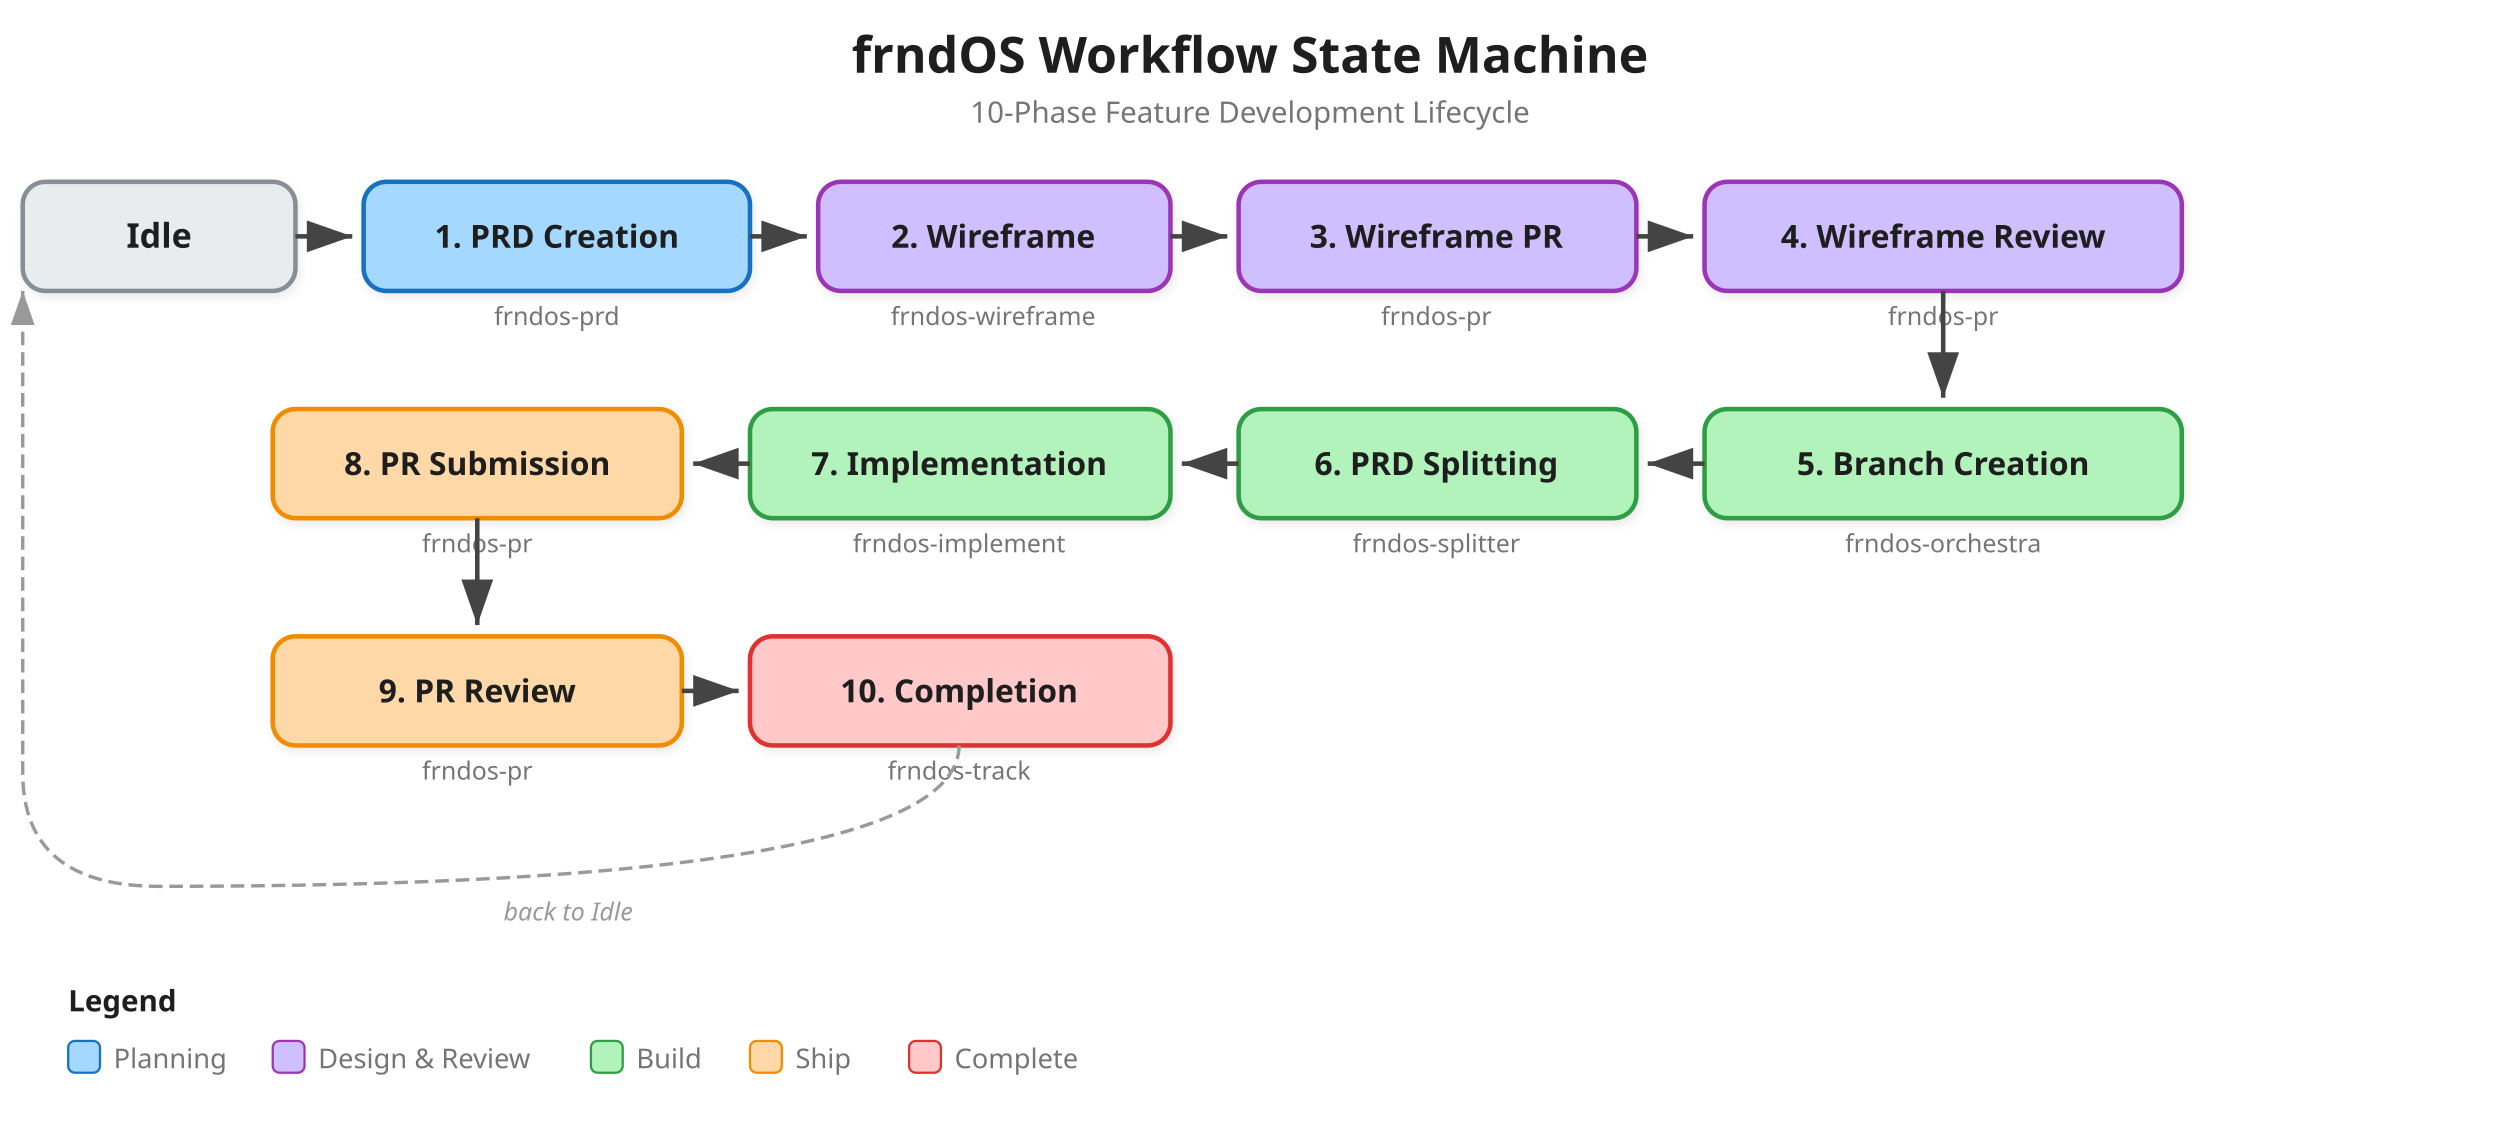
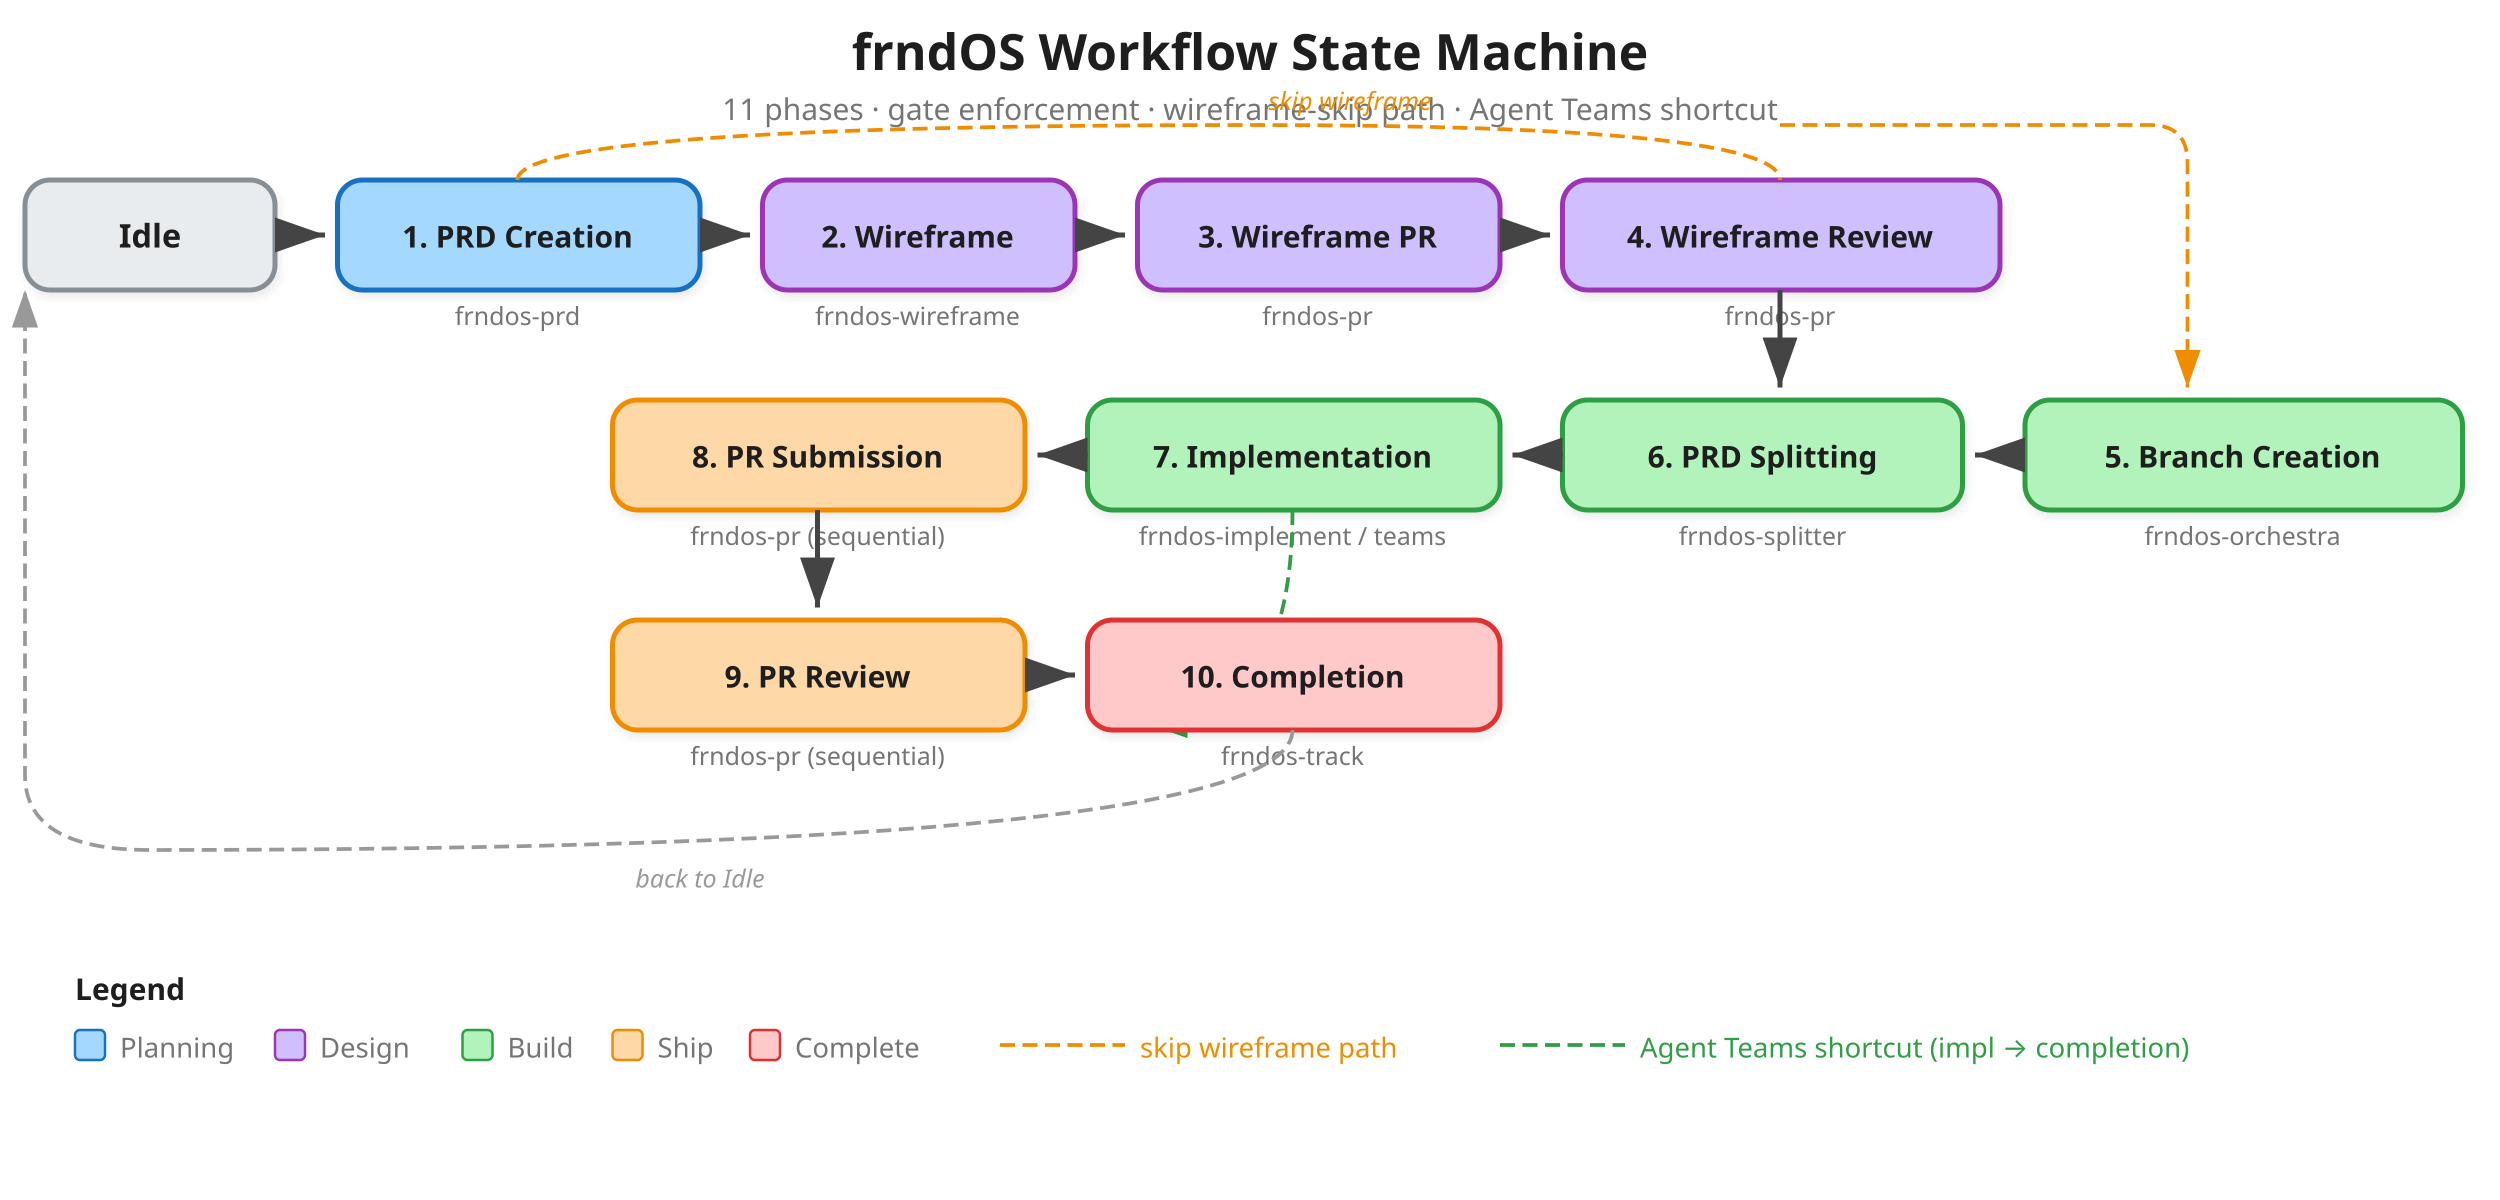
- <svg xmlns="http://www.w3.org/2000/svg" viewBox="0 0 1100 500" font-family="'Segoe UI', system-ui, -apple-system, sans-serif">
+ <svg xmlns="http://www.w3.org/2000/svg" viewBox="0 0 1000 480" font-family="'Segoe UI', system-ui, -apple-system, sans-serif">
  <defs>
    <marker id="arrow" viewBox="0 0 10 7" refX="10" refY="3.5" markerWidth="10" markerHeight="7" orient="auto-start-reverse">
      <path d="M 0 0 L 10 3.5 L 0 7 z" fill="#444" />
    </marker>
    <marker id="arrow-gray" viewBox="0 0 10 7" refX="10" refY="3.5" markerWidth="10" markerHeight="7" orient="auto-start-reverse">
      <path d="M 0 0 L 10 3.5 L 0 7 z" fill="#999" />
    </marker>
+     <marker id="arrow-orange" viewBox="0 0 10 7" refX="10" refY="3.5" markerWidth="10" markerHeight="7" orient="auto-start-reverse">
+       <path d="M 0 0 L 10 3.5 L 0 7 z" fill="#f08c00" />
+     </marker>
+     <marker id="arrow-green" viewBox="0 0 10 7" refX="10" refY="3.5" markerWidth="10" markerHeight="7" orient="auto-start-reverse">
+       <path d="M 0 0 L 10 3.5 L 0 7 z" fill="#2f9e44" />
+     </marker>
    <filter id="shadow" x="-4%" y="-4%" width="108%" height="116%">
      <feDropShadow dx="1" dy="2" stdDeviation="2" flood-opacity="0.08" />
    </filter>
  </defs>
-   <text x="550" y="32" text-anchor="middle" font-size="22" font-weight="700" fill="#1e1e1e">frndOS Workflow State Machine</text>
-   <text x="550" y="54" text-anchor="middle" font-size="13" fill="#757575">10-Phase Feature Development Lifecycle</text>
-   <rect x="10" y="80" width="120" height="48" rx="10" fill="#e9ecef" stroke="#868e96" stroke-width="2" filter="url(#shadow)" />
-   <text x="70" y="109" text-anchor="middle" font-size="15" font-weight="600" fill="#1e1e1e">Idle</text>
-   <line x1="130" y1="104" x2="155" y2="104" stroke="#444" stroke-width="2" marker-end="url(#arrow)" />
-   <rect x="160" y="80" width="170" height="48" rx="10" fill="#a5d8ff" stroke="#1971c2" stroke-width="2" filter="url(#shadow)" />
-   <text x="245" y="109" text-anchor="middle" font-size="14" font-weight="600" fill="#1e1e1e">1. PRD Creation</text>
-   <text x="245" y="143" text-anchor="middle" font-size="11" fill="#757575">frndos-prd</text>
-   <line x1="330" y1="104" x2="355" y2="104" stroke="#444" stroke-width="2" marker-end="url(#arrow)" />
-   <rect x="360" y="80" width="155" height="48" rx="10" fill="#d0bfff" stroke="#9c36b5" stroke-width="2" filter="url(#shadow)" />
-   <text x="437" y="109" text-anchor="middle" font-size="14" font-weight="600" fill="#1e1e1e">2. Wireframe</text>
-   <text x="437" y="143" text-anchor="middle" font-size="11" fill="#757575">frndos-wireframe</text>
-   <line x1="515" y1="104" x2="540" y2="104" stroke="#444" stroke-width="2" marker-end="url(#arrow)" />
-   <rect x="545" y="80" width="175" height="48" rx="10" fill="#d0bfff" stroke="#9c36b5" stroke-width="2" filter="url(#shadow)" />
-   <text x="632" y="109" text-anchor="middle" font-size="14" font-weight="600" fill="#1e1e1e">3. Wireframe PR</text>
-   <text x="632" y="143" text-anchor="middle" font-size="11" fill="#757575">frndos-pr</text>
-   <line x1="720" y1="104" x2="745" y2="104" stroke="#444" stroke-width="2" marker-end="url(#arrow)" />
-   <rect x="750" y="80" width="210" height="48" rx="10" fill="#d0bfff" stroke="#9c36b5" stroke-width="2" filter="url(#shadow)" />
-   <text x="855" y="109" text-anchor="middle" font-size="14" font-weight="600" fill="#1e1e1e">4. Wireframe Review</text>
-   <text x="855" y="143" text-anchor="middle" font-size="11" fill="#757575">frndos-pr</text>
-   <line x1="855" y1="128" x2="855" y2="175" stroke="#444" stroke-width="2" marker-end="url(#arrow)" />
-   <rect x="750" y="180" width="210" height="48" rx="10" fill="#b2f2bb" stroke="#2f9e44" stroke-width="2" filter="url(#shadow)" />
-   <text x="855" y="209" text-anchor="middle" font-size="14" font-weight="600" fill="#1e1e1e">5. Branch Creation</text>
-   <text x="855" y="243" text-anchor="middle" font-size="11" fill="#757575">frndos-orchestra</text>
-   <line x1="750" y1="204" x2="725" y2="204" stroke="#444" stroke-width="2" marker-end="url(#arrow)" />
-   <rect x="545" y="180" width="175" height="48" rx="10" fill="#b2f2bb" stroke="#2f9e44" stroke-width="2" filter="url(#shadow)" />
-   <text x="632" y="209" text-anchor="middle" font-size="14" font-weight="600" fill="#1e1e1e">6. PRD Splitting</text>
-   <text x="632" y="243" text-anchor="middle" font-size="11" fill="#757575">frndos-splitter</text>
-   <line x1="545" y1="204" x2="520" y2="204" stroke="#444" stroke-width="2" marker-end="url(#arrow)" />
-   <rect x="330" y="180" width="185" height="48" rx="10" fill="#b2f2bb" stroke="#2f9e44" stroke-width="2" filter="url(#shadow)" />
-   <text x="422" y="209" text-anchor="middle" font-size="14" font-weight="600" fill="#1e1e1e">7. Implementation</text>
-   <text x="422" y="243" text-anchor="middle" font-size="11" fill="#757575">frndos-implement</text>
-   <line x1="330" y1="204" x2="305" y2="204" stroke="#444" stroke-width="2" marker-end="url(#arrow)" />
-   <rect x="120" y="180" width="180" height="48" rx="10" fill="#ffd8a8" stroke="#f08c00" stroke-width="2" filter="url(#shadow)" />
-   <text x="210" y="209" text-anchor="middle" font-size="14" font-weight="600" fill="#1e1e1e">8. PR Submission</text>
-   <text x="210" y="243" text-anchor="middle" font-size="11" fill="#757575">frndos-pr</text>
-   <line x1="210" y1="228" x2="210" y2="275" stroke="#444" stroke-width="2" marker-end="url(#arrow)" />
-   <rect x="120" y="280" width="180" height="48" rx="10" fill="#ffd8a8" stroke="#f08c00" stroke-width="2" filter="url(#shadow)" />
-   <text x="210" y="309" text-anchor="middle" font-size="14" font-weight="600" fill="#1e1e1e">9. PR Review</text>
-   <text x="210" y="343" text-anchor="middle" font-size="11" fill="#757575">frndos-pr</text>
-   <line x1="300" y1="304" x2="325" y2="304" stroke="#444" stroke-width="2" marker-end="url(#arrow)" />
-   <rect x="330" y="280" width="185" height="48" rx="10" fill="#ffc9c9" stroke="#e03131" stroke-width="2" filter="url(#shadow)" />
-   <text x="422" y="309" text-anchor="middle" font-size="14" font-weight="600" fill="#1e1e1e">10. Completion</text>
-   <text x="422" y="343" text-anchor="middle" font-size="11" fill="#757575">frndos-track</text>
-   <path d="M 422 328 Q 422 390 70 390 Q 10 390 10 340 L 10 128" fill="none" stroke="#999" stroke-width="1.5" stroke-dasharray="6 3" marker-end="url(#arrow-gray)" />
-   <text x="250" y="405" text-anchor="middle" font-size="11" fill="#999" font-style="italic">back to Idle</text>
-   <text x="30" y="445" font-size="13" font-weight="600" fill="#1e1e1e">Legend</text>
-   <rect x="30" y="458" width="14" height="14" rx="3" fill="#a5d8ff" stroke="#1971c2" stroke-width="1" />
-   <text x="50" y="470" font-size="12" fill="#757575">Planning</text>
-   <rect x="120" y="458" width="14" height="14" rx="3" fill="#d0bfff" stroke="#9c36b5" stroke-width="1" />
-   <text x="140" y="470" font-size="12" fill="#757575">Design &amp; Review</text>
-   <rect x="260" y="458" width="14" height="14" rx="3" fill="#b2f2bb" stroke="#2f9e44" stroke-width="1" />
-   <text x="280" y="470" font-size="12" fill="#757575">Build</text>
-   <rect x="330" y="458" width="14" height="14" rx="3" fill="#ffd8a8" stroke="#f08c00" stroke-width="1" />
-   <text x="350" y="470" font-size="12" fill="#757575">Ship</text>
-   <rect x="400" y="458" width="14" height="14" rx="3" fill="#ffc9c9" stroke="#e03131" stroke-width="1" />
-   <text x="420" y="470" font-size="12" fill="#757575">Complete</text>
+   <text x="500" y="28" text-anchor="middle" font-size="20" font-weight="700" fill="#1e1e1e">frndOS Workflow State Machine</text>
+   <text x="500" y="48" text-anchor="middle" font-size="12" fill="#757575">11 phases · gate enforcement · wireframe-skip path · Agent Teams shortcut</text>
+   <rect x="10" y="72" width="100" height="44" rx="10" fill="#e9ecef" stroke="#868e96" stroke-width="2" filter="url(#shadow)" />
+   <text x="60" y="99" text-anchor="middle" font-size="13" font-weight="600" fill="#1e1e1e">Idle</text>
+   <line x1="110" y1="94" x2="130" y2="94" stroke="#444" stroke-width="2" marker-end="url(#arrow)" />
+   <rect x="135" y="72" width="145" height="44" rx="10" fill="#a5d8ff" stroke="#1971c2" stroke-width="2" filter="url(#shadow)" />
+   <text x="207" y="99" text-anchor="middle" font-size="12" font-weight="600" fill="#1e1e1e">1. PRD Creation</text>
+   <text x="207" y="130" text-anchor="middle" font-size="10" fill="#757575">frndos-prd</text>
+   <line x1="280" y1="94" x2="300" y2="94" stroke="#444" stroke-width="2" marker-end="url(#arrow)" />
+   <rect x="305" y="72" width="125" height="44" rx="10" fill="#d0bfff" stroke="#9c36b5" stroke-width="2" filter="url(#shadow)" />
+   <text x="367" y="99" text-anchor="middle" font-size="12" font-weight="600" fill="#1e1e1e">2. Wireframe</text>
+   <text x="367" y="130" text-anchor="middle" font-size="10" fill="#757575">frndos-wireframe</text>
+   <line x1="430" y1="94" x2="450" y2="94" stroke="#444" stroke-width="2" marker-end="url(#arrow)" />
+   <rect x="455" y="72" width="145" height="44" rx="10" fill="#d0bfff" stroke="#9c36b5" stroke-width="2" filter="url(#shadow)" />
+   <text x="527" y="99" text-anchor="middle" font-size="12" font-weight="600" fill="#1e1e1e">3. Wireframe PR</text>
+   <text x="527" y="130" text-anchor="middle" font-size="10" fill="#757575">frndos-pr</text>
+   <line x1="600" y1="94" x2="620" y2="94" stroke="#444" stroke-width="2" marker-end="url(#arrow)" />
+   <rect x="625" y="72" width="175" height="44" rx="10" fill="#d0bfff" stroke="#9c36b5" stroke-width="2" filter="url(#shadow)" />
+   <text x="712" y="99" text-anchor="middle" font-size="12" font-weight="600" fill="#1e1e1e">4. Wireframe Review</text>
+   <text x="712" y="130" text-anchor="middle" font-size="10" fill="#757575">frndos-pr</text>
+   <line x1="712" y1="116" x2="712" y2="155" stroke="#444" stroke-width="2" marker-end="url(#arrow)" />
+   <path d="M 207 72 Q 207 50 500 50 Q 712 50 712 72" fill="none" stroke="#f08c00" stroke-width="1.5" stroke-dasharray="6 3" />
+   <path d="M 712 50 L 860 50 Q 875 50 875 65 L 875 155" fill="none" stroke="#f08c00" stroke-width="1.5" stroke-dasharray="6 3" marker-end="url(#arrow-orange)" />
+   <text x="540" y="44" text-anchor="middle" font-size="10" fill="#f08c00" font-style="italic">skip wireframe</text>
+   <rect x="810" y="160" width="175" height="44" rx="10" fill="#b2f2bb" stroke="#2f9e44" stroke-width="2" filter="url(#shadow)" />
+   <text x="897" y="187" text-anchor="middle" font-size="12" font-weight="600" fill="#1e1e1e">5. Branch Creation</text>
+   <text x="897" y="218" text-anchor="middle" font-size="10" fill="#757575">frndos-orchestra</text>
+   <line x1="810" y1="182" x2="790" y2="182" stroke="#444" stroke-width="2" marker-end="url(#arrow)" />
+   <rect x="625" y="160" width="160" height="44" rx="10" fill="#b2f2bb" stroke="#2f9e44" stroke-width="2" filter="url(#shadow)" />
+   <text x="705" y="187" text-anchor="middle" font-size="12" font-weight="600" fill="#1e1e1e">6. PRD Splitting</text>
+   <text x="705" y="218" text-anchor="middle" font-size="10" fill="#757575">frndos-splitter</text>
+   <line x1="625" y1="182" x2="605" y2="182" stroke="#444" stroke-width="2" marker-end="url(#arrow)" />
+   <rect x="435" y="160" width="165" height="44" rx="10" fill="#b2f2bb" stroke="#2f9e44" stroke-width="2" filter="url(#shadow)" />
+   <text x="517" y="187" text-anchor="middle" font-size="12" font-weight="600" fill="#1e1e1e">7. Implementation</text>
+   <text x="517" y="218" text-anchor="middle" font-size="10" fill="#757575">frndos-implement / teams</text>
+   <line x1="435" y1="182" x2="415" y2="182" stroke="#444" stroke-width="2" marker-end="url(#arrow)" />
+   <rect x="245" y="160" width="165" height="44" rx="10" fill="#ffd8a8" stroke="#f08c00" stroke-width="2" filter="url(#shadow)" />
+   <text x="327" y="187" text-anchor="middle" font-size="12" font-weight="600" fill="#1e1e1e">8. PR Submission</text>
+   <text x="327" y="218" text-anchor="middle" font-size="10" fill="#757575">frndos-pr (sequential)</text>
+   <line x1="327" y1="204" x2="327" y2="243" stroke="#444" stroke-width="2" marker-end="url(#arrow)" />
+   <path d="M 517 204 Q 517 290 460 290" fill="none" stroke="#2f9e44" stroke-width="1.5" stroke-dasharray="6 3" marker-end="url(#arrow-green)" />
+   <text x="530" y="260" font-size="10" fill="#2f9e44" font-style="italic">Agent Teams</text>
+   <rect x="245" y="248" width="165" height="44" rx="10" fill="#ffd8a8" stroke="#f08c00" stroke-width="2" filter="url(#shadow)" />
+   <text x="327" y="275" text-anchor="middle" font-size="12" font-weight="600" fill="#1e1e1e">9. PR Review</text>
+   <text x="327" y="306" text-anchor="middle" font-size="10" fill="#757575">frndos-pr (sequential)</text>
+   <line x1="410" y1="270" x2="430" y2="270" stroke="#444" stroke-width="2" marker-end="url(#arrow)" />
+   <rect x="435" y="248" width="165" height="44" rx="10" fill="#ffc9c9" stroke="#e03131" stroke-width="2" filter="url(#shadow)" />
+   <text x="517" y="275" text-anchor="middle" font-size="12" font-weight="600" fill="#1e1e1e">10. Completion</text>
+   <text x="517" y="306" text-anchor="middle" font-size="10" fill="#757575">frndos-track</text>
+   <path d="M 517 292 Q 517 340 60 340 Q 10 340 10 310 L 10 116" fill="none" stroke="#999" stroke-width="1.5" stroke-dasharray="6 3" marker-end="url(#arrow-gray)" />
+   <text x="280" y="355" text-anchor="middle" font-size="10" fill="#999" font-style="italic">back to Idle</text>
+   <text x="30" y="400" font-size="12" font-weight="600" fill="#1e1e1e">Legend</text>
+   <rect x="30" y="412" width="12" height="12" rx="2" fill="#a5d8ff" stroke="#1971c2" stroke-width="1" />
+   <text x="48" y="423" font-size="11" fill="#757575">Planning</text>
+   <rect x="110" y="412" width="12" height="12" rx="2" fill="#d0bfff" stroke="#9c36b5" stroke-width="1" />
+   <text x="128" y="423" font-size="11" fill="#757575">Design</text>
+   <rect x="185" y="412" width="12" height="12" rx="2" fill="#b2f2bb" stroke="#2f9e44" stroke-width="1" />
+   <text x="203" y="423" font-size="11" fill="#757575">Build</text>
+   <rect x="245" y="412" width="12" height="12" rx="2" fill="#ffd8a8" stroke="#f08c00" stroke-width="1" />
+   <text x="263" y="423" font-size="11" fill="#757575">Ship</text>
+   <rect x="300" y="412" width="12" height="12" rx="2" fill="#ffc9c9" stroke="#e03131" stroke-width="1" />
+   <text x="318" y="423" font-size="11" fill="#757575">Complete</text>
+   <line x1="400" y1="418" x2="450" y2="418" stroke="#f08c00" stroke-width="1.5" stroke-dasharray="6 3" />
+   <text x="456" y="423" font-size="11" fill="#f08c00">skip wireframe path</text>
+   <line x1="600" y1="418" x2="650" y2="418" stroke="#2f9e44" stroke-width="1.5" stroke-dasharray="6 3" />
+   <text x="656" y="423" font-size="11" fill="#2f9e44">Agent Teams shortcut (impl → completion)</text>
</svg>
